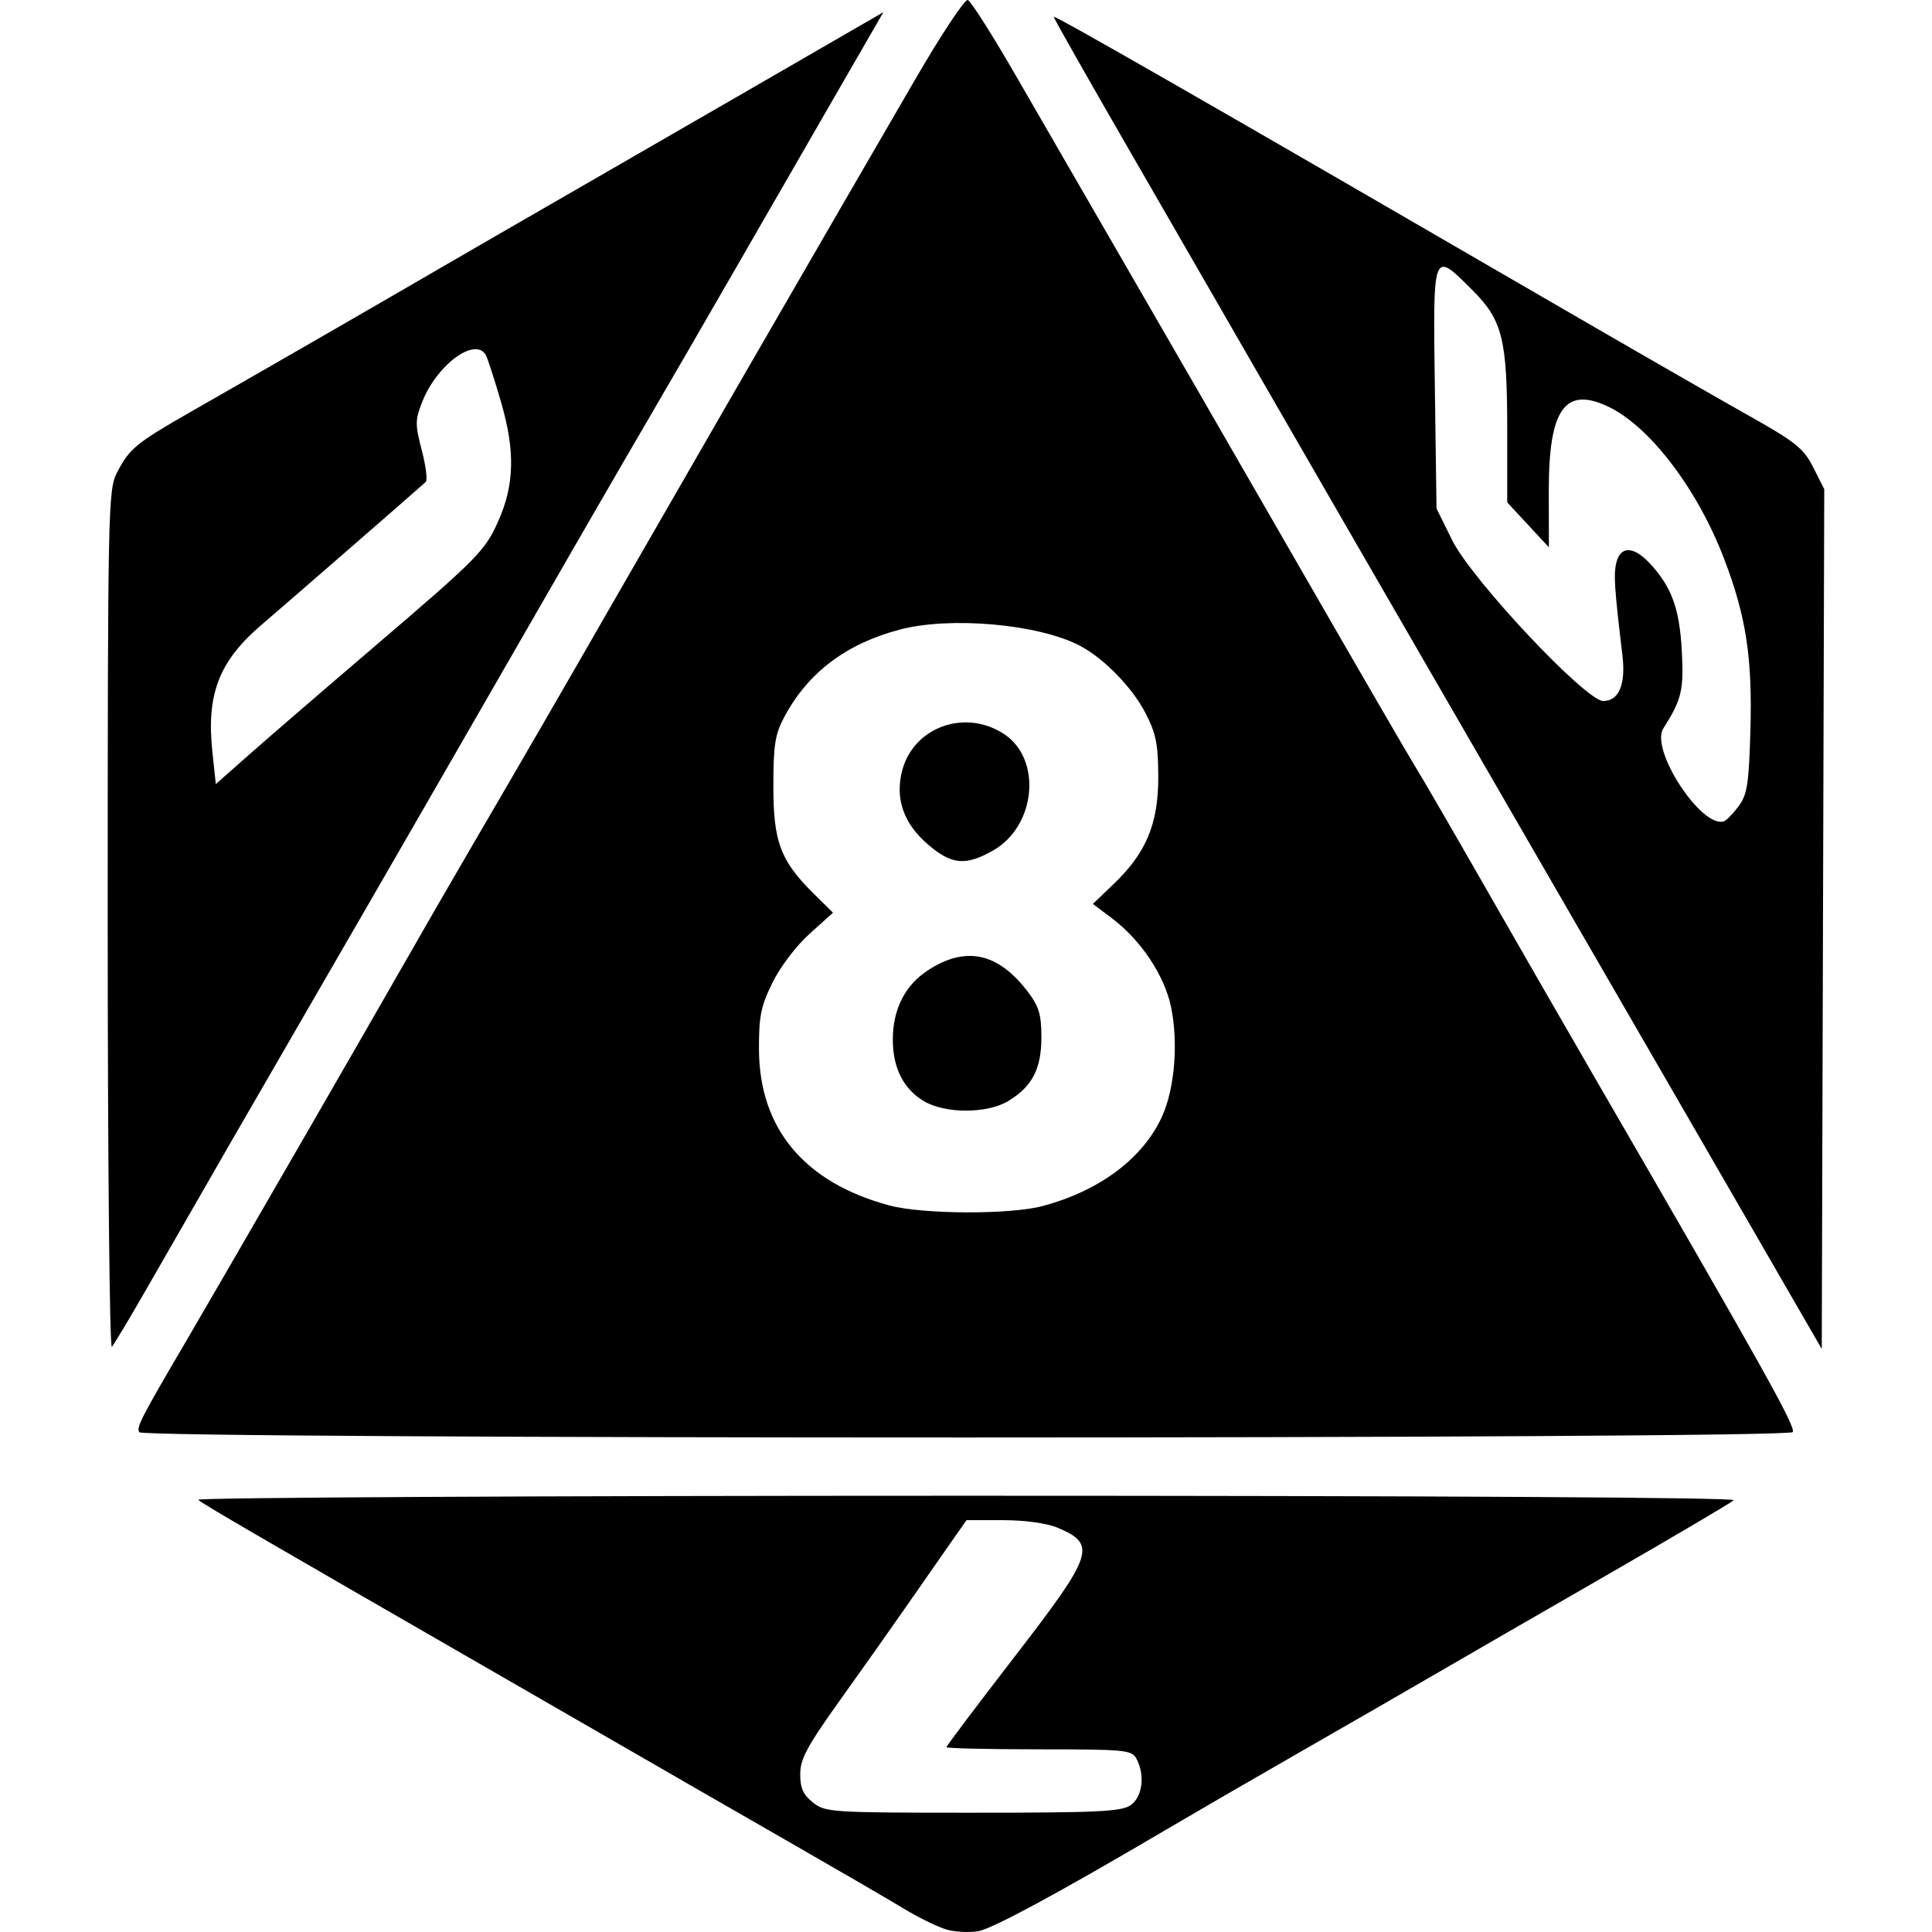
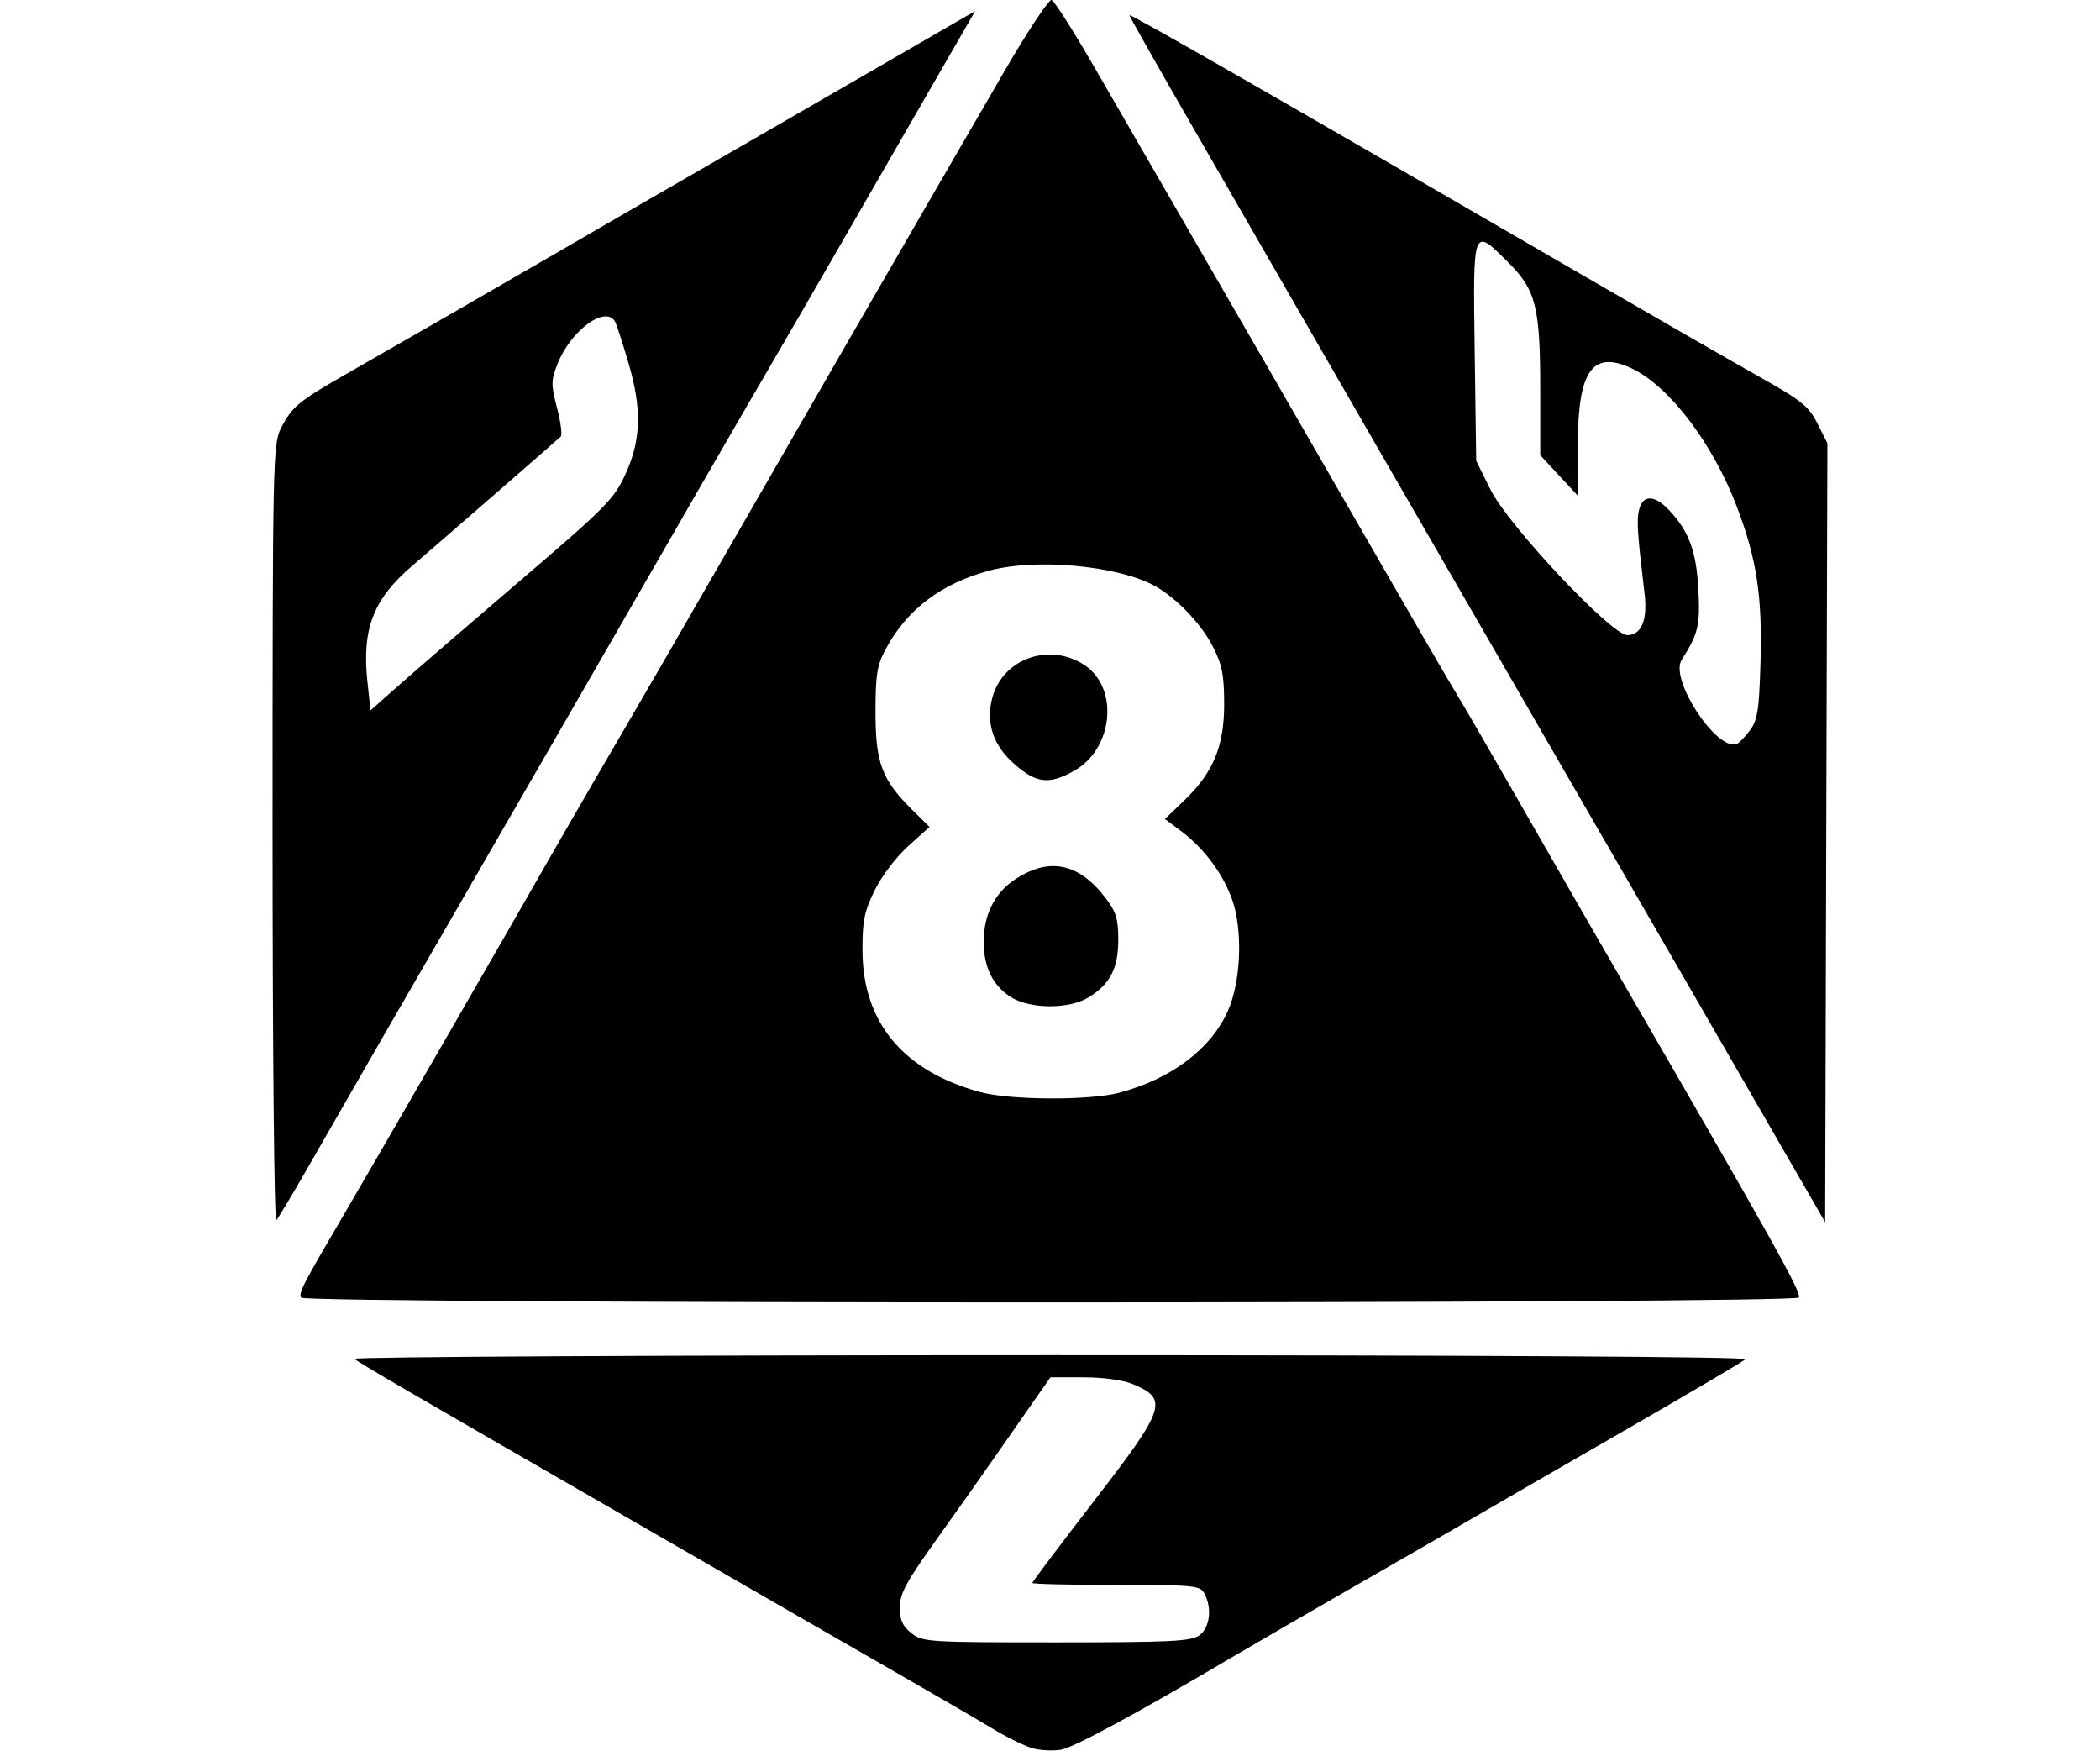
- <svg xmlns="http://www.w3.org/2000/svg" width="100mm" height="100mm" viewBox="0 0 100 100" version="1.1" id="svg8">
+ <svg xmlns="http://www.w3.org/2000/svg" width="120mm" height="100mm" viewBox="0 0 120 100" version="1.1" id="svg8">
  <defs id="defs2" />
  <g id="layer1" transform="translate(0,-197)">
-     <path style="fill:#000000;stroke-width:0.252" d="m 49.086,296.899 c -0.433,-0.105 -1.455,-0.594 -2.272,-1.088 -0.817,-0.494 -3.359,-1.972 -5.65,-3.286 -2.291,-1.314 -4.562,-2.62 -5.048,-2.902 -0.486,-0.282 -4.972,-2.868 -9.97,-5.747 -13.049,-7.515 -15.619,-9.011 -15.889,-9.247 -0.132,-0.115 17.752,-0.21 39.741,-0.21 24.319,0 39.887,0.091 39.741,0.232 -0.132,0.128 -3.136,1.899 -6.676,3.937 -3.54,2.038 -7.459,4.299 -8.708,5.027 -1.249,0.727 -4.316,2.494 -6.815,3.927 -2.499,1.433 -5.736,3.309 -7.194,4.168 -5.49,3.236 -8.985,5.125 -9.718,5.25 -0.416,0.071 -1.111,0.044 -1.544,-0.061 z m 9.438,-6.466 c 0.612,-0.429 0.752,-1.554 0.3,-2.4 -0.244,-0.456 -0.574,-0.488 -5.048,-0.488 -2.633,0 -4.787,-0.051 -4.787,-0.113 0,-0.062 1.59,-2.173 3.534,-4.691 4.096,-5.306 4.263,-5.811 2.208,-6.67 -0.555,-0.232 -1.689,-0.388 -2.817,-0.388 h -1.887 l -0.96,1.37 c -0.528,0.754 -1.528,2.189 -2.222,3.188 -0.694,1 -2.199,3.128 -3.344,4.729 -1.723,2.409 -2.082,3.075 -2.082,3.861 0,0.725 0.157,1.073 0.665,1.472 0.639,0.503 0.958,0.523 8.273,0.523 6.477,0 7.691,-0.058 8.169,-0.393 z M 7.211,271.131 c -0.161,-0.26 0.052,-0.672 2.54,-4.914 1.69,-2.882 9.299,-16.064 11.292,-19.561 0.83,-1.458 2.305,-4.013 3.278,-5.679 3.016,-5.168 4.291,-7.37 7.888,-13.63 3.341,-5.814 8.588,-14.905 11.363,-19.688 0.725,-1.249 2.424,-4.179 3.776,-6.511 1.352,-2.331 2.587,-4.198 2.744,-4.148 0.157,0.05 1.296,1.844 2.53,3.987 1.234,2.142 3.691,6.394 5.46,9.448 1.769,3.054 5.799,10.039 8.955,15.523 3.156,5.483 5.955,10.311 6.22,10.727 0.265,0.416 1.879,3.199 3.587,6.184 1.707,2.985 4.223,7.358 5.59,9.718 8.911,15.381 10.524,18.268 10.357,18.538 -0.228,0.369 -85.35,0.374 -85.578,0.006 z M 53.972,259.422 c 2.966,-0.79 5.223,-2.493 6.194,-4.674 0.639,-1.435 0.827,-3.797 0.447,-5.626 -0.34,-1.636 -1.561,-3.466 -3.073,-4.603 l -0.973,-0.732 1.087,-1.042 c 1.681,-1.61 2.307,-3.124 2.298,-5.555 -0.006,-1.678 -0.12,-2.235 -0.67,-3.297 -0.689,-1.329 -2.17,-2.841 -3.411,-3.483 -2.155,-1.114 -6.705,-1.514 -9.318,-0.818 -2.771,0.738 -4.732,2.224 -5.955,4.514 -0.482,0.902 -0.569,1.453 -0.569,3.59 0,2.886 0.366,3.857 2.095,5.566 l 0.992,0.98 -1.215,1.093 c -0.69,0.62 -1.521,1.715 -1.921,2.532 -0.598,1.22 -0.704,1.748 -0.696,3.459 0.019,4.093 2.352,6.884 6.744,8.066 1.727,0.465 6.248,0.483 7.946,0.031 z m -6.17,-5.437 c -1.051,-0.641 -1.59,-1.718 -1.59,-3.178 0,-1.553 0.622,-2.794 1.788,-3.565 1.957,-1.295 3.644,-0.947 5.183,1.07 0.595,0.78 0.719,1.19 0.719,2.374 0,1.639 -0.468,2.543 -1.709,3.3 -1.094,0.667 -3.296,0.667 -4.391,-0.001 z m 0.228,-13.276 c -1.267,-1.085 -1.718,-2.394 -1.326,-3.851 0.602,-2.235 3.259,-3.18 5.259,-1.869 1.992,1.305 1.66,4.785 -0.577,6.042 -1.416,0.796 -2.13,0.728 -3.356,-0.322 z M 5.575,244.677 c 0,-21.357 0.02,-22.311 0.478,-23.209 0.633,-1.239 0.989,-1.534 3.813,-3.147 3.883,-2.219 8.727,-5.009 12.242,-7.051 1.805,-1.049 5.155,-2.985 7.446,-4.303 2.291,-1.318 6.38,-3.677 9.087,-5.243 2.707,-1.565 5.408,-3.126 6.002,-3.469 l 1.08,-0.622 -2.239,3.878 c -1.232,2.133 -3.579,6.206 -5.217,9.052 -1.637,2.846 -3.742,6.48 -4.677,8.077 -1.524,2.603 -4.698,8.102 -11.726,20.319 -1.278,2.221 -3.837,6.651 -5.686,9.844 -3.276,5.656 -5.329,9.218 -8.583,14.892 -0.876,1.527 -1.688,2.884 -1.805,3.016 C 5.671,266.841 5.575,256.927 5.575,244.677 Z m 13.756,-14.17 c 5.41,-4.623 5.776,-4.994 6.464,-6.544 0.834,-1.88 0.874,-3.625 0.141,-6.144 -0.353,-1.214 -0.713,-2.322 -0.799,-2.461 -0.569,-0.92 -2.526,0.531 -3.278,2.431 -0.376,0.949 -0.378,1.176 -0.027,2.52 0.212,0.812 0.304,1.549 0.205,1.638 -0.87,0.777 -7.36,6.421 -8.478,7.374 -2.225,1.896 -2.887,3.604 -2.564,6.619 l 0.176,1.644 1.683,-1.489 c 0.926,-0.819 3.841,-3.334 6.479,-5.588 z m 68.664,25.412 c -3.465,-5.997 -7.682,-13.289 -9.371,-16.205 -3.076,-5.308 -14.865,-25.724 -15.814,-27.386 -0.277,-0.486 -2.251,-3.908 -4.387,-7.606 -2.135,-3.697 -3.882,-6.781 -3.882,-6.853 0,-0.121 8.523,4.767 25.871,14.836 3.887,2.256 8.374,4.836 9.97,5.732 2.57,1.443 2.968,1.759 3.472,2.756 l 0.569,1.126 -0.065,22.252 -0.064,22.252 z m 1.993,-17.185 c 0.447,-0.599 0.533,-1.146 0.612,-3.896 0.109,-3.801 -0.217,-5.927 -1.368,-8.934 -1.383,-3.611 -3.855,-6.85 -6.001,-7.862 -2.237,-1.055 -3.073,0.141 -3.066,4.383 l 0.005,2.903 -1.078,-1.162 -1.078,-1.162 v -3.711 c 0,-4.739 -0.241,-5.715 -1.799,-7.272 -2.07,-2.07 -2.045,-2.135 -1.947,5.047 l 0.086,6.253 0.808,1.635 c 1.012,2.048 6.924,8.339 7.828,8.329 0.811,-0.008 1.166,-0.865 0.985,-2.377 -0.415,-3.465 -0.462,-4.195 -0.31,-4.799 0.215,-0.858 0.893,-0.842 1.719,0.041 1.132,1.21 1.546,2.334 1.665,4.519 0.112,2.052 -0.001,2.529 -0.958,4.039 -0.694,1.095 1.98,5.184 3.139,4.802 0.13,-0.043 0.471,-0.391 0.757,-0.775 z" id="path911" />
+     <path style="fill:#000000;stroke-width:0.252" d="m 59.085,296.899 c -0.433,-0.105 -1.455,-0.594 -2.272,-1.088 -0.817,-0.494 -3.359,-1.972 -5.65,-3.286 -2.291,-1.314 -4.562,-2.62 -5.048,-2.902 -0.486,-0.282 -4.972,-2.868 -9.97,-5.747 -13.049,-7.515 -15.619,-9.011 -15.889,-9.247 -0.132,-0.115 17.752,-0.21 39.741,-0.21 24.319,0 39.887,0.091 39.741,0.232 -0.132,0.128 -3.136,1.899 -6.676,3.937 -3.54,2.038 -7.459,4.299 -8.708,5.027 -1.249,0.727 -4.316,2.494 -6.815,3.927 -2.499,1.433 -5.736,3.309 -7.194,4.168 -5.49,3.236 -8.985,5.125 -9.718,5.25 -0.416,0.071 -1.111,0.044 -1.544,-0.061 z m 9.438,-6.466 c 0.612,-0.429 0.752,-1.554 0.3,-2.4 -0.244,-0.456 -0.574,-0.488 -5.048,-0.488 -2.633,0 -4.787,-0.051 -4.787,-0.113 0,-0.062 1.59,-2.173 3.534,-4.691 4.096,-5.306 4.263,-5.811 2.208,-6.67 -0.555,-0.232 -1.689,-0.388 -2.817,-0.388 h -1.887 l -0.96,1.37 c -0.528,0.754 -1.528,2.189 -2.222,3.188 -0.694,1 -2.199,3.128 -3.344,4.729 -1.723,2.409 -2.082,3.075 -2.082,3.861 0,0.725 0.157,1.073 0.665,1.472 0.639,0.503 0.958,0.523 8.273,0.523 6.477,0 7.691,-0.058 8.169,-0.393 z M 17.211,271.131 c -0.161,-0.26 0.052,-0.672 2.54,-4.914 1.69,-2.882 9.299,-16.064 11.292,-19.561 0.83,-1.458 2.305,-4.013 3.278,-5.679 3.016,-5.168 4.291,-7.37 7.888,-13.63 3.341,-5.814 8.588,-14.905 11.363,-19.688 0.725,-1.249 2.424,-4.179 3.776,-6.511 1.352,-2.331 2.587,-4.198 2.744,-4.148 0.157,0.05 1.296,1.844 2.53,3.987 1.234,2.142 3.691,6.394 5.46,9.448 1.769,3.054 5.799,10.039 8.955,15.523 3.156,5.483 5.955,10.311 6.22,10.727 0.265,0.416 1.879,3.199 3.587,6.184 1.707,2.985 4.223,7.358 5.59,9.718 8.911,15.381 10.524,18.268 10.357,18.538 -0.228,0.369 -85.35,0.374 -85.578,0.006 z m 46.761,-11.709 c 2.966,-0.79 5.223,-2.493 6.194,-4.674 0.639,-1.435 0.827,-3.797 0.447,-5.626 -0.34,-1.636 -1.561,-3.466 -3.073,-4.603 l -0.973,-0.732 1.087,-1.042 c 1.681,-1.61 2.307,-3.124 2.298,-5.555 -0.006,-1.678 -0.12,-2.235 -0.67,-3.297 -0.689,-1.329 -2.17,-2.841 -3.411,-3.483 -2.155,-1.114 -6.705,-1.514 -9.318,-0.818 -2.771,0.738 -4.732,2.224 -5.955,4.514 -0.482,0.902 -0.569,1.453 -0.569,3.59 0,2.886 0.366,3.857 2.095,5.566 l 0.992,0.98 -1.215,1.093 c -0.69,0.62 -1.521,1.715 -1.921,2.532 -0.598,1.22 -0.704,1.748 -0.696,3.459 0.019,4.093 2.352,6.884 6.744,8.066 1.727,0.465 6.248,0.483 7.946,0.031 z m -6.17,-5.437 c -1.051,-0.641 -1.59,-1.718 -1.59,-3.178 0,-1.553 0.622,-2.794 1.788,-3.565 1.957,-1.295 3.644,-0.947 5.183,1.07 0.595,0.78 0.719,1.19 0.719,2.374 0,1.639 -0.468,2.543 -1.709,3.3 -1.094,0.667 -3.296,0.667 -4.391,-0.001 z m 0.228,-13.276 c -1.267,-1.085 -1.718,-2.394 -1.326,-3.851 0.602,-2.235 3.259,-3.18 5.259,-1.869 1.992,1.305 1.66,4.785 -0.577,6.042 -1.416,0.796 -2.13,0.728 -3.356,-0.322 z M 15.575,244.677 c 0,-21.357 0.02,-22.311 0.478,-23.209 0.633,-1.239 0.989,-1.534 3.813,-3.147 3.883,-2.219 8.727,-5.009 12.242,-7.051 1.805,-1.049 5.155,-2.985 7.446,-4.303 2.291,-1.318 6.38,-3.677 9.087,-5.243 2.707,-1.565 5.408,-3.126 6.002,-3.469 l 1.08,-0.622 -2.239,3.878 c -1.232,2.133 -3.579,6.206 -5.217,9.052 -1.637,2.846 -3.742,6.48 -4.677,8.077 -1.524,2.603 -4.698,8.102 -11.726,20.319 -1.278,2.221 -3.837,6.651 -5.686,9.844 -3.276,5.656 -5.329,9.218 -8.583,14.892 -0.876,1.527 -1.688,2.884 -1.805,3.016 C 15.671,266.841 15.575,256.927 15.575,244.677 Z m 13.756,-14.17 c 5.41,-4.623 5.776,-4.994 6.464,-6.544 0.834,-1.88 0.874,-3.625 0.141,-6.144 -0.353,-1.214 -0.713,-2.322 -0.799,-2.461 -0.569,-0.92 -2.526,0.531 -3.278,2.431 -0.376,0.949 -0.378,1.176 -0.027,2.52 0.212,0.812 0.304,1.549 0.205,1.638 -0.87,0.777 -7.36,6.421 -8.478,7.374 -2.225,1.896 -2.887,3.604 -2.564,6.619 l 0.176,1.644 1.683,-1.489 c 0.926,-0.819 3.841,-3.334 6.479,-5.588 z m 68.664,25.412 c -3.465,-5.997 -7.682,-13.289 -9.371,-16.205 -3.076,-5.308 -14.865,-25.724 -15.814,-27.386 -0.277,-0.486 -2.251,-3.908 -4.387,-7.606 -2.135,-3.697 -3.882,-6.781 -3.882,-6.853 0,-0.121 8.523,4.767 25.871,14.836 3.887,2.256 8.374,4.836 9.97,5.732 2.57,1.443 2.968,1.759 3.472,2.756 l 0.569,1.126 -0.065,22.252 -0.064,22.252 z m 1.993,-17.185 c 0.447,-0.599 0.533,-1.146 0.612,-3.896 0.109,-3.801 -0.217,-5.927 -1.368,-8.934 -1.383,-3.611 -3.855,-6.85 -6.001,-7.862 -2.237,-1.055 -3.073,0.141 -3.066,4.383 l 0.005,2.903 -1.078,-1.162 -1.078,-1.162 v -3.711 c 0,-4.739 -0.241,-5.715 -1.799,-7.272 -2.07,-2.07 -2.045,-2.135 -1.947,5.047 l 0.086,6.253 0.808,1.635 c 1.012,2.048 6.924,8.339 7.828,8.329 0.811,-0.008 1.166,-0.865 0.985,-2.377 -0.415,-3.465 -0.462,-4.195 -0.31,-4.799 0.215,-0.858 0.893,-0.842 1.719,0.041 1.132,1.21 1.546,2.334 1.665,4.519 0.112,2.052 -0.001,2.529 -0.958,4.039 -0.694,1.095 1.98,5.184 3.139,4.802 0.13,-0.043 0.471,-0.391 0.757,-0.775 z" id="path911" />
  </g>
</svg>
